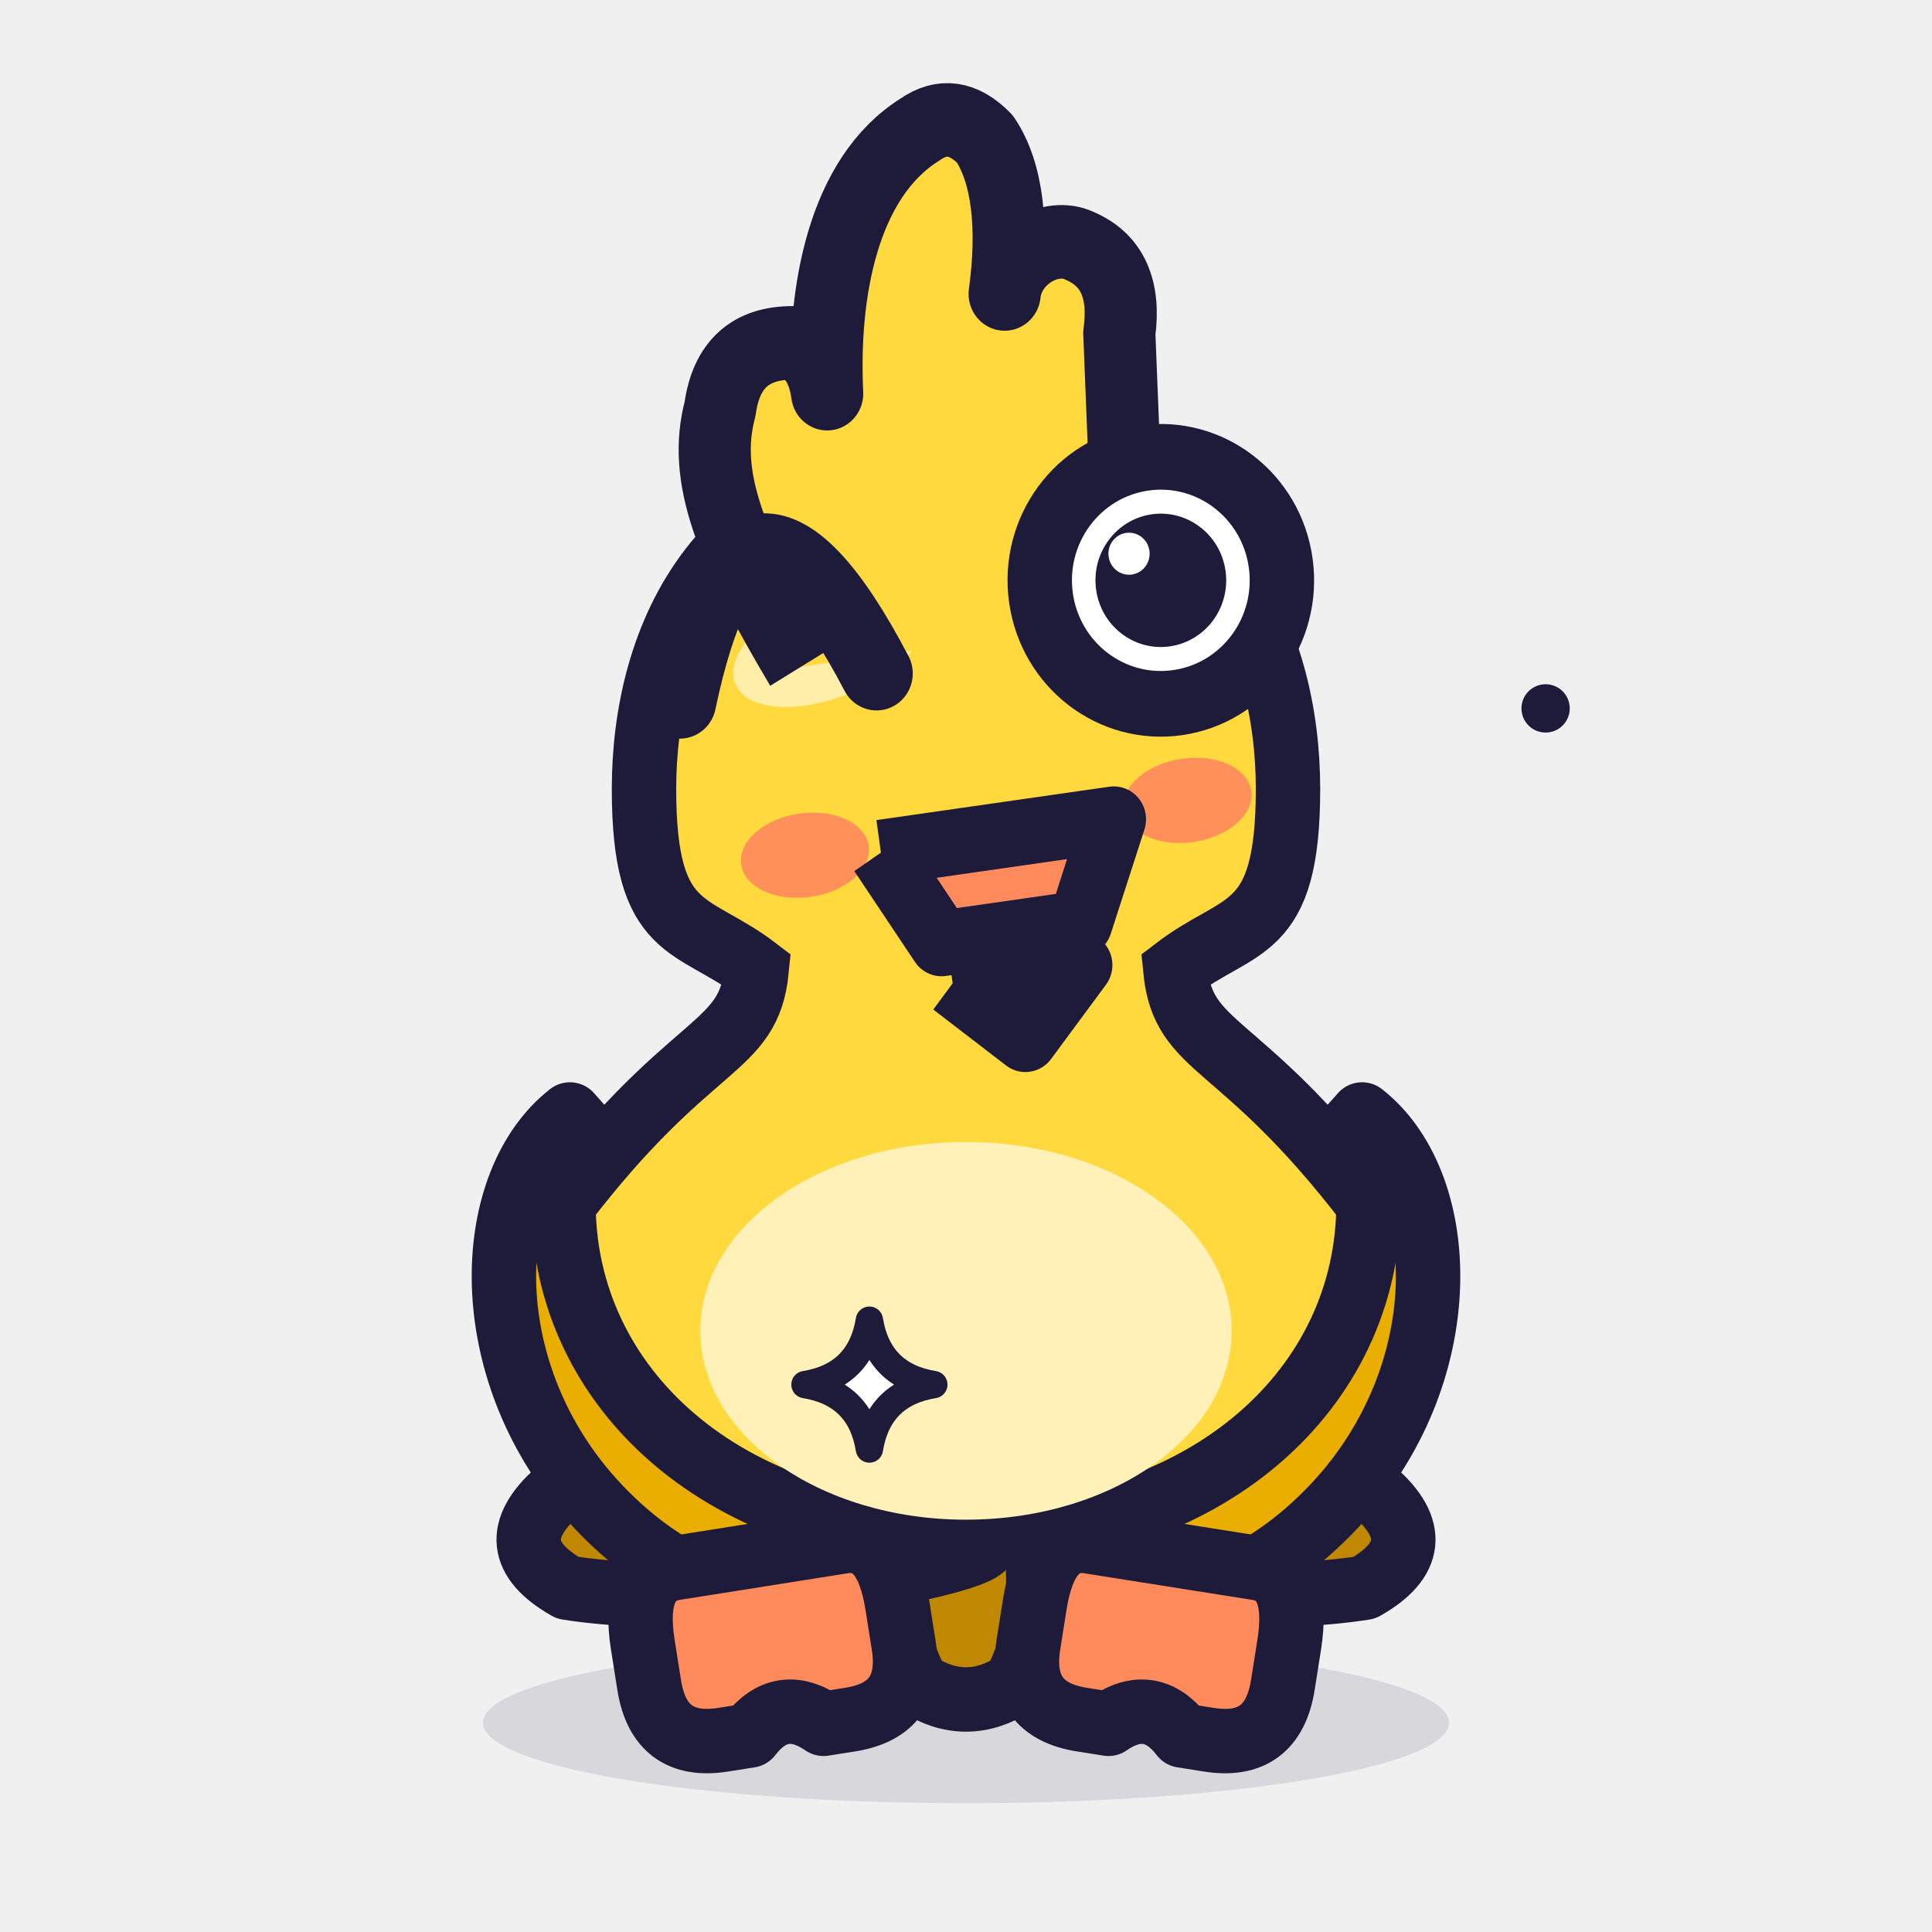
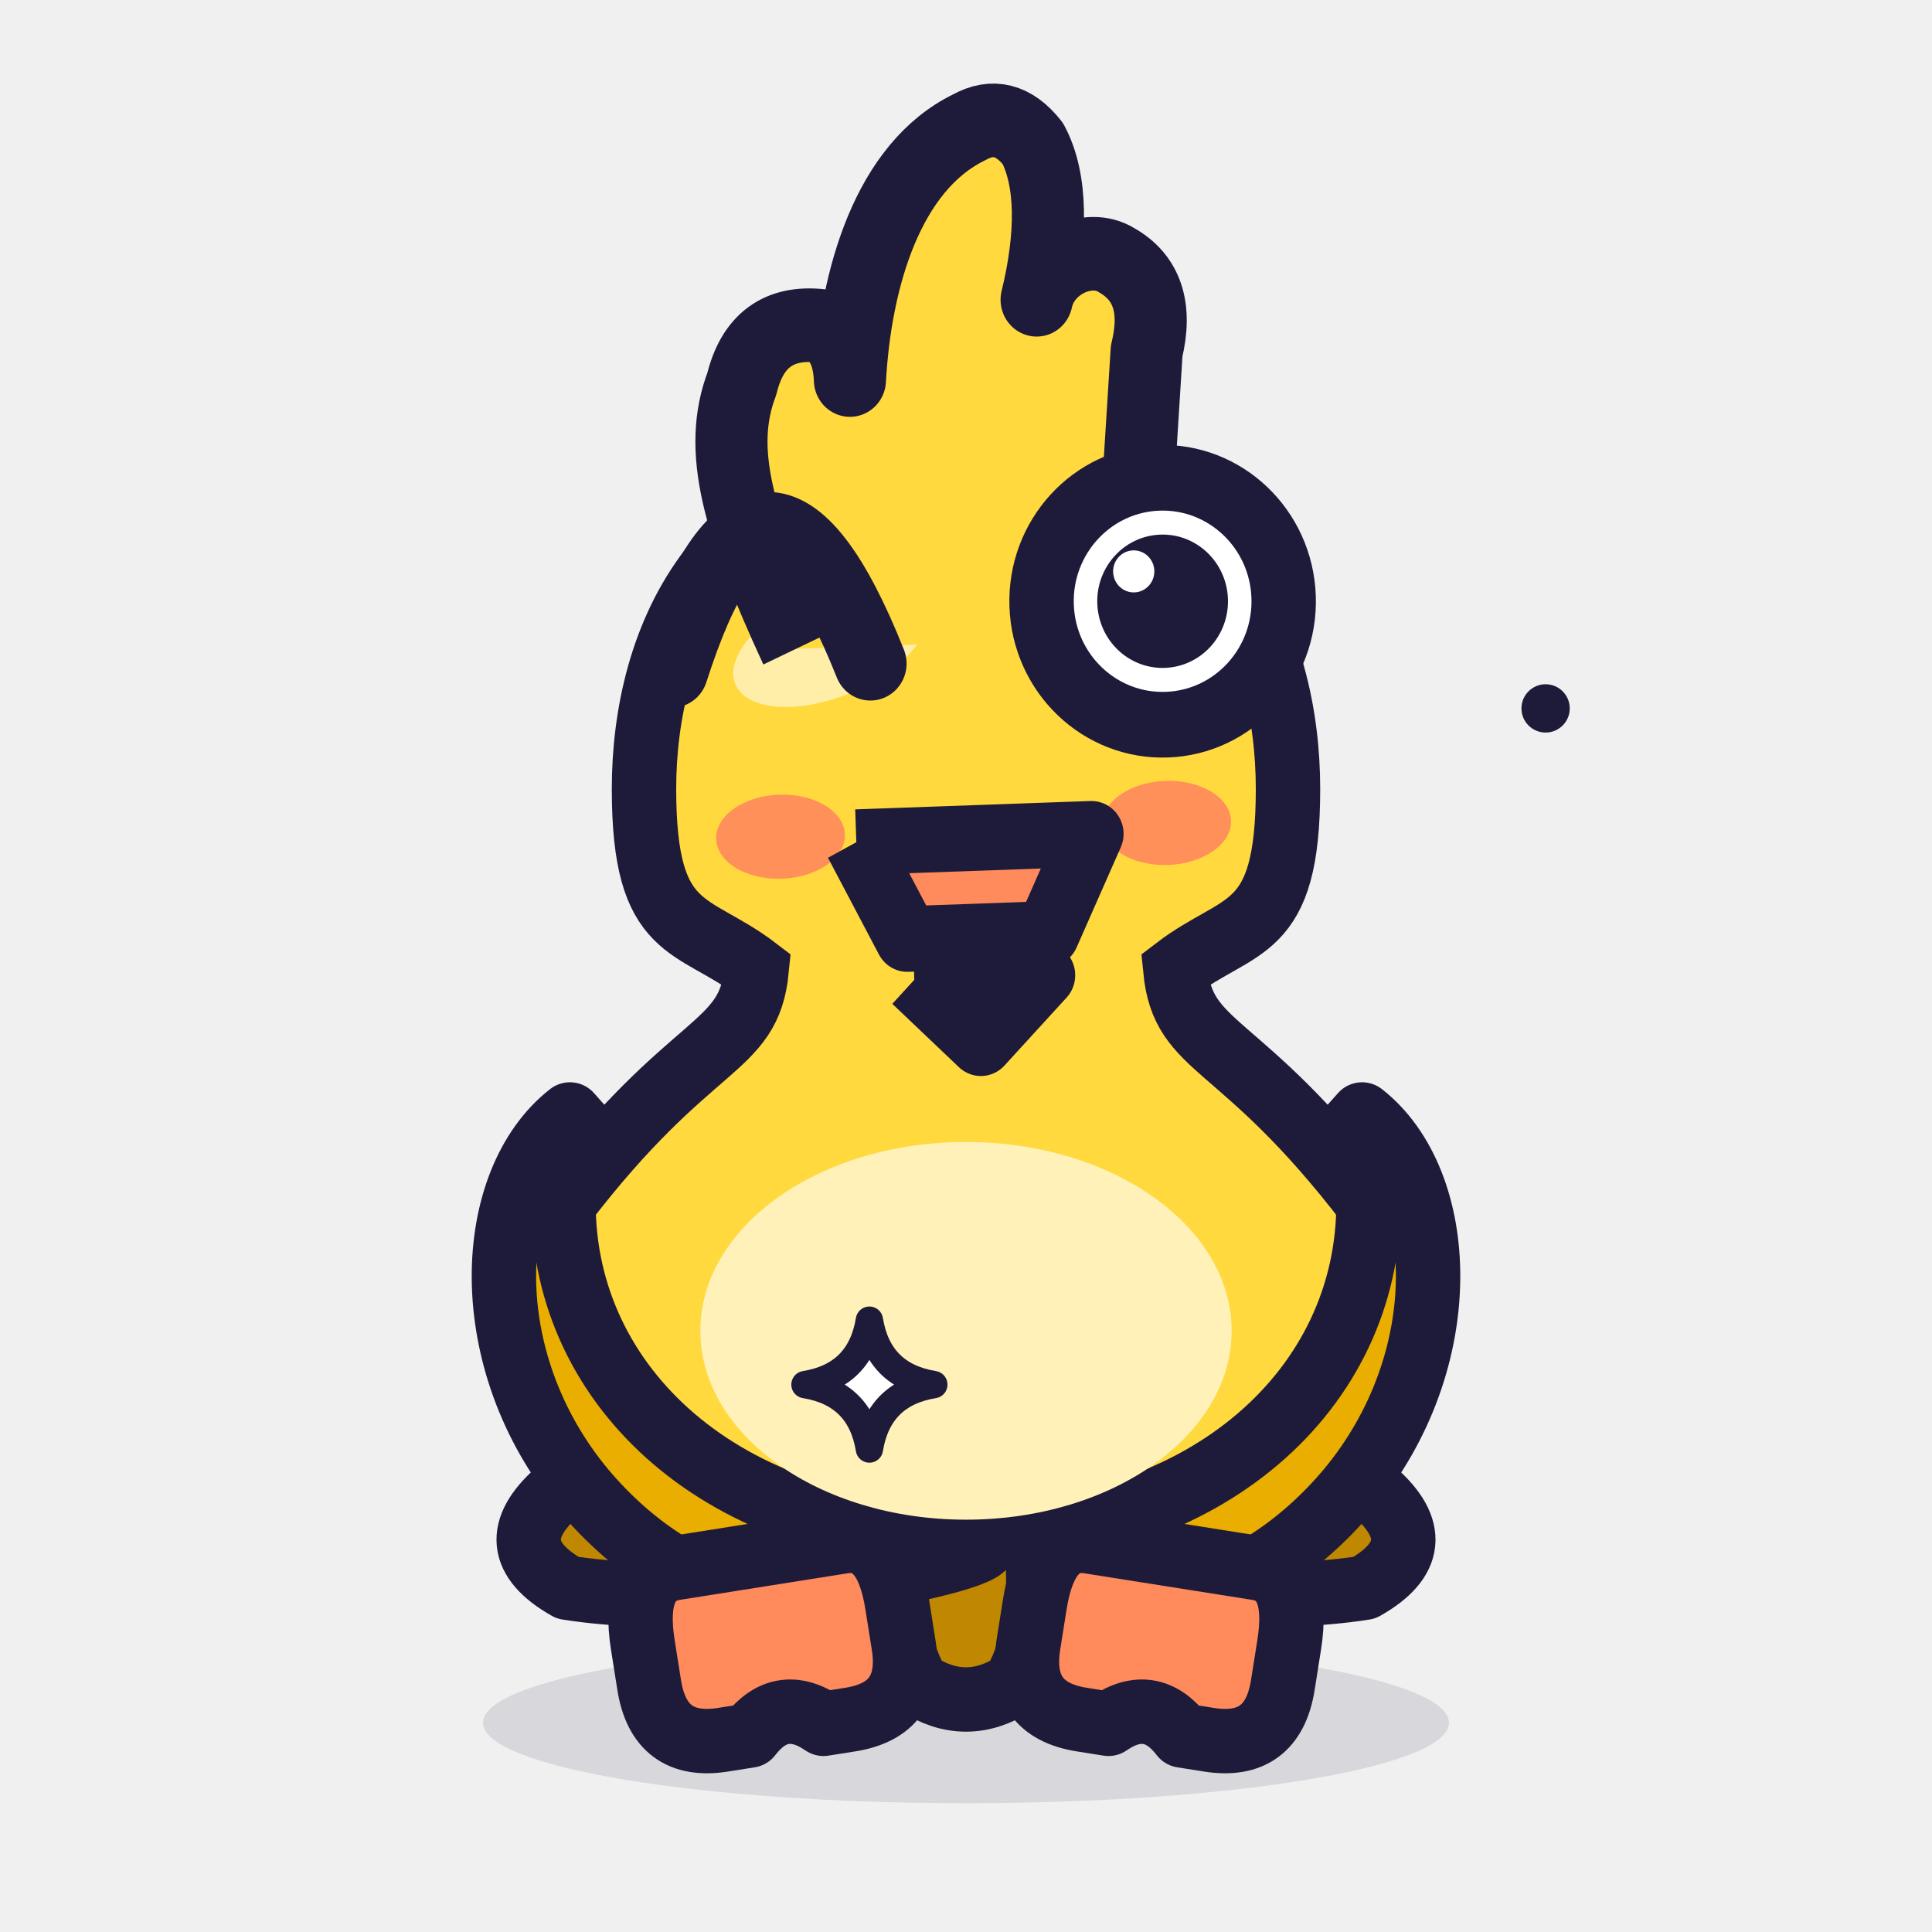
<svg xmlns="http://www.w3.org/2000/svg" viewBox="0 0 240 240" width="240" height="240" role="img" aria-label="Pip v2 B Bolt · songbird · proud 3">
  <g id="shadow">
    <ellipse cx="120" cy="214" rx="60" ry="10" fill="#1E1B3A" opacity="0.12" />
  </g>
  <g id="tail" fill="#C08700" stroke="#1E1B3A" stroke-width="8" stroke-linejoin="round">
    <path d="M -5.28 0 C -7.44 -10.08 -12 28 -6 50.4 Q 0 58.8 6 50.4 C 12 28 7.44 -10.08 5.28 0 Q 0 -7.84 -5.28 0 Z" transform="translate(120 186)translate(0 0)rotate(-84)translate(0 0)" />
    <path d="M -5.28 0 C -7.44 -4.64 -12 12.88 -6 23.18 Q 0 27.05 6 23.18 C 12 12.88 7.44 -4.64 5.28 0 Q 0 -3.61 -5.28 0 Z" transform="translate(120 186)" />
    <path d="M -5.28 0 C -7.44 -10.08 -12 28 -6 50.4 Q 0 58.8 6 50.4 C 12 28 7.44 -10.08 5.28 0 Q 0 -7.84 -5.28 0 Z" transform="translate(120 186)translate(0 0)rotate(84)translate(0 0)" />
  </g>
  <g id="wing_l" fill="#E9AE00" stroke="#1E1B3A" stroke-width="8" stroke-linejoin="round">
    <path d="M 8.58 -35 C -4.95 -35 -19.47 -18.2 -18.81 2.8 C -18.15 21.7 -6.6 35 2.31 29.4 C 9.24 23.8 10.23 -10.5 8.58 -35 Z" transform="translate(70.5 176.5)translate(0 -24.5)rotate(-38)translate(0 24.5)" />
  </g>
  <g id="wing_r" fill="#E9AE00" stroke="#1E1B3A" stroke-width="8" stroke-linejoin="round">
    <path d="M 8.58 -35 C -4.95 -35 -19.47 -18.2 -18.81 2.8 C -18.15 21.7 -6.6 35 2.31 29.4 C 9.24 23.8 10.23 -10.5 8.58 -35 Z" transform="translate(169.5 176.5)translate(0 -24.5)rotate(38)scale(-1 1)translate(0 24.5)" />
  </g>
  <g id="body" transform="translate(120 200)scale(1 1.02)translate(-120 -200)">
    <path d="M 120 60 C 151.2 60 160 82 160 100 C 160 118 154 116 146 122 C 147 132 154 130 170 150.5 C 170 173 150 191 120 191 C 90 191 70 173 70 150.5 C 86 130 93 132 94 122 C 86 116 80 118 80 100 C 80 82 88.8 60 120 60 Z" fill="#FFD93D" stroke="#1E1B3A" stroke-width="8" />
  </g>
  <g id="belly" transform="translate(120 200)scale(1 1.02)translate(-120 -200)">
    <ellipse cx="120" cy="166" rx="33" ry="23" fill="#FFF1B8" />
  </g>
  <g id="highlight" transform="translate(120 200)scale(1 1.02)translate(-120 -200)">
    <ellipse cx="103.2" cy="82.4" rx="12.8" ry="6.4" fill="#FFFFFF" opacity="0.55" transform="rotate(-22 103.2 82.4)" />
  </g>
  <g id="shell_bottom" opacity="0" />
  <g id="feet" fill="#FF8A5B" stroke="#1E1B3A" stroke-width="8" stroke-linejoin="round">
    <g id="foot_l">
      <path d="M -10.56 -11 Q -16 -11 -16 -2.2 L -16 2.86 Q -16 11 -8 11 L -4.64 11 Q 0 6.6 4.64 11 L 8 11 Q 16 11 16 2.86 L 16 -2.2 Q 16 -11 10.56 -11 Z" transform="translate(96 204)translate(0 0)rotate(-9)scale(-1 1)translate(0 0)" />
    </g>
    <g id="foot_r">
      <path d="M -10.56 -11 Q -16 -11 -16 -2.2 L -16 2.86 Q -16 11 -8 11 L -4.64 11 Q 0 6.6 4.64 11 L 8 11 Q 16 11 16 2.86 L 16 -2.2 Q 16 -11 10.56 -11 Z" transform="translate(144 204)translate(0 0)rotate(9)translate(0 0)" />
    </g>
  </g>
  <g transform="translate(120 200)scale(1 1.02)translate(-120 -200)">
-     <g transform="translate(120 78)rotate(-8)translate(-120 -78)">
+     <g transform="translate(120 78)rotate(-2)translate(-120 -78)">
      <g id="head_tuft" transform="translate(120 71)scale(1.12 1.12)translate(-120 -71)">
        <path d="M -19 10 C -25 -4 -27 -12 -24 -19 Q -22 -26 -15 -25 C -13 -24 -12 -22 -12 -19 C -11 -30 -7 -42 2.17 -46 Q 6.17 -48 9.17 -44 C 11.17 -40 11 -34 9 -27 C 10 -31 15 -33 18 -31 Q 23 -28 21 -21 C 20 -11 19 -1 18 10" transform="translate(120 71)" fill="#FFD93D" stroke="#1E1B3A" stroke-width="8" stroke-linejoin="round" />
      </g>
    </g>
  </g>
  <g transform="translate(120 200)scale(1 1.02)translate(-120 -200)">
-     <g transform="translate(120 78)rotate(-8)translate(-120 -78)">
+     <g transform="translate(120 78)rotate(-2)translate(-120 -78)">
      <g id="head" transform="translate(0 -8)">
        <g id="cheek_l">
          <ellipse cx="96" cy="113" rx="8" ry="5.12" fill="#FF8A5B" opacity="0.92" />
        </g>
        <g id="cheek_r">
          <ellipse cx="144" cy="113" rx="8" ry="5.12" fill="#FF8A5B" opacity="0.92" />
        </g>
        <g id="brow_l" fill="none" stroke="#1E1B3A" stroke-width="6.5" stroke-linecap="round" />
        <g id="brow_r" fill="none" stroke="#1E1B3A" stroke-width="6.5" stroke-linecap="round" />
        <g id="eye_l" data-eye="l" transform="translate(95.56 86)">
          <g id="open" opacity="0">
            <circle cx="0" cy="0" r="15.04" fill="#FFFFFF" stroke="#1E1B3A" stroke-width="8" />
            <circle cx="0" cy="0" r="8.12" fill="#1E1B3A" />
            <circle cx="-3.46" cy="-3.76" r="2.56" fill="#FFFFFF" />
          </g>
          <g id="closed" opacity="0">
            <path d="M -12.33 1.8 Q 0 -12.63 12.33 1.8" fill="none" stroke="#1E1B3A" stroke-width="8" stroke-linecap="round" />
          </g>
          <g id="happy" opacity="0">
            <path d="M -12.33 6.32 Q 0 -27.37 12.33 6.32" fill="none" stroke="#1E1B3A" stroke-width="9" stroke-linecap="round" />
          </g>
          <g id="sleepy" opacity="0">
            <path d="M -12.33 -1.2 Q 0 16.84 12.33 -1.2" fill="none" stroke="#1E1B3A" stroke-width="8" stroke-linecap="round" />
          </g>
          <g id="surprised" opacity="0">
            <circle cx="0" cy="0" r="17.45" fill="#FFFFFF" stroke="#1E1B3A" stroke-width="8" />
            <circle cx="0" cy="0" r="5.36" fill="#1E1B3A" />
            <circle cx="-3.46" cy="-3.76" r="3.16" fill="#FFFFFF" />
          </g>
          <g id="wink" opacity="1">
            <path d="M -12.33 6.32 Q 0 -27.37 12.33 6.32" fill="none" stroke="#1E1B3A" stroke-width="9" stroke-linecap="round" />
          </g>
        </g>
        <g id="eye_r" data-eye="r" transform="translate(144.44 86)">
          <g id="open" opacity="1">
            <circle cx="0" cy="0" r="15.04" fill="#FFFFFF" stroke="#1E1B3A" stroke-width="8" />
            <circle cx="0" cy="0" r="8.12" fill="#1E1B3A" />
            <circle cx="-3.46" cy="-3.76" r="2.56" fill="#FFFFFF" />
          </g>
          <g id="closed" opacity="0">
            <path d="M -12.33 1.8 Q 0 -12.63 12.33 1.8" fill="none" stroke="#1E1B3A" stroke-width="8" stroke-linecap="round" />
          </g>
          <g id="happy" opacity="0">
            <path d="M -12.33 6.32 Q 0 -27.37 12.33 6.32" fill="none" stroke="#1E1B3A" stroke-width="9" stroke-linecap="round" />
          </g>
          <g id="sleepy" opacity="0">
            <path d="M -12.33 -1.2 Q 0 16.84 12.33 -1.2" fill="none" stroke="#1E1B3A" stroke-width="8" stroke-linecap="round" />
          </g>
          <g id="surprised" opacity="0">
            <circle cx="0" cy="0" r="17.45" fill="#FFFFFF" stroke="#1E1B3A" stroke-width="8" />
            <circle cx="0" cy="0" r="5.36" fill="#1E1B3A" />
            <circle cx="-3.46" cy="-3.76" r="3.16" fill="#FFFFFF" />
          </g>
          <g id="wink" opacity="0">
            <path d="M -12.33 6.32 Q 0 -27.37 12.33 6.32" fill="none" stroke="#1E1B3A" stroke-width="9" stroke-linecap="round" />
          </g>
        </g>
        <g id="beak_top">
          <path d="M -14.61 -5 L 14.61 -5 L 8.7 7 L -8.69 7 L -14.61 -5" transform="translate(120 119)" fill="#FF8A5B" stroke="#1E1B3A" stroke-width="8" stroke-linejoin="round" />
        </g>
        <g id="beak_bottom">
          <path d="M -8 12 L 8 12 L 0 20 L -8 12" transform="translate(120 119)" fill="#FF8A5B" stroke="#1E1B3A" stroke-width="8" stroke-linejoin="round" />
        </g>
      </g>
    </g>
  </g>
  <g id="shell_top" opacity="0" />
  <g id="accessory_head" />
  <g id="accessory_neck" />
  <g id="accessory_face" />
  <g id="fx">
    <g id="fx_sparkle_0" transform="translate(108 172)">
      <path d="M 0 -8 Q 1.12 -1.12 8 0 Q 1.12 1.12 0 8 Q -1.12 1.12 -8 0 Q -1.12 -1.12 0 -8 Z" fill="#FFFFFF" stroke="#1E1B3A" stroke-width="3.4" stroke-linejoin="round" />
    </g>
    <g id="fx_dot_1" transform="translate(192 88)">
      <circle cx="0" cy="0" r="3" fill="#1E1B3A" />
    </g>
  </g>
</svg>
